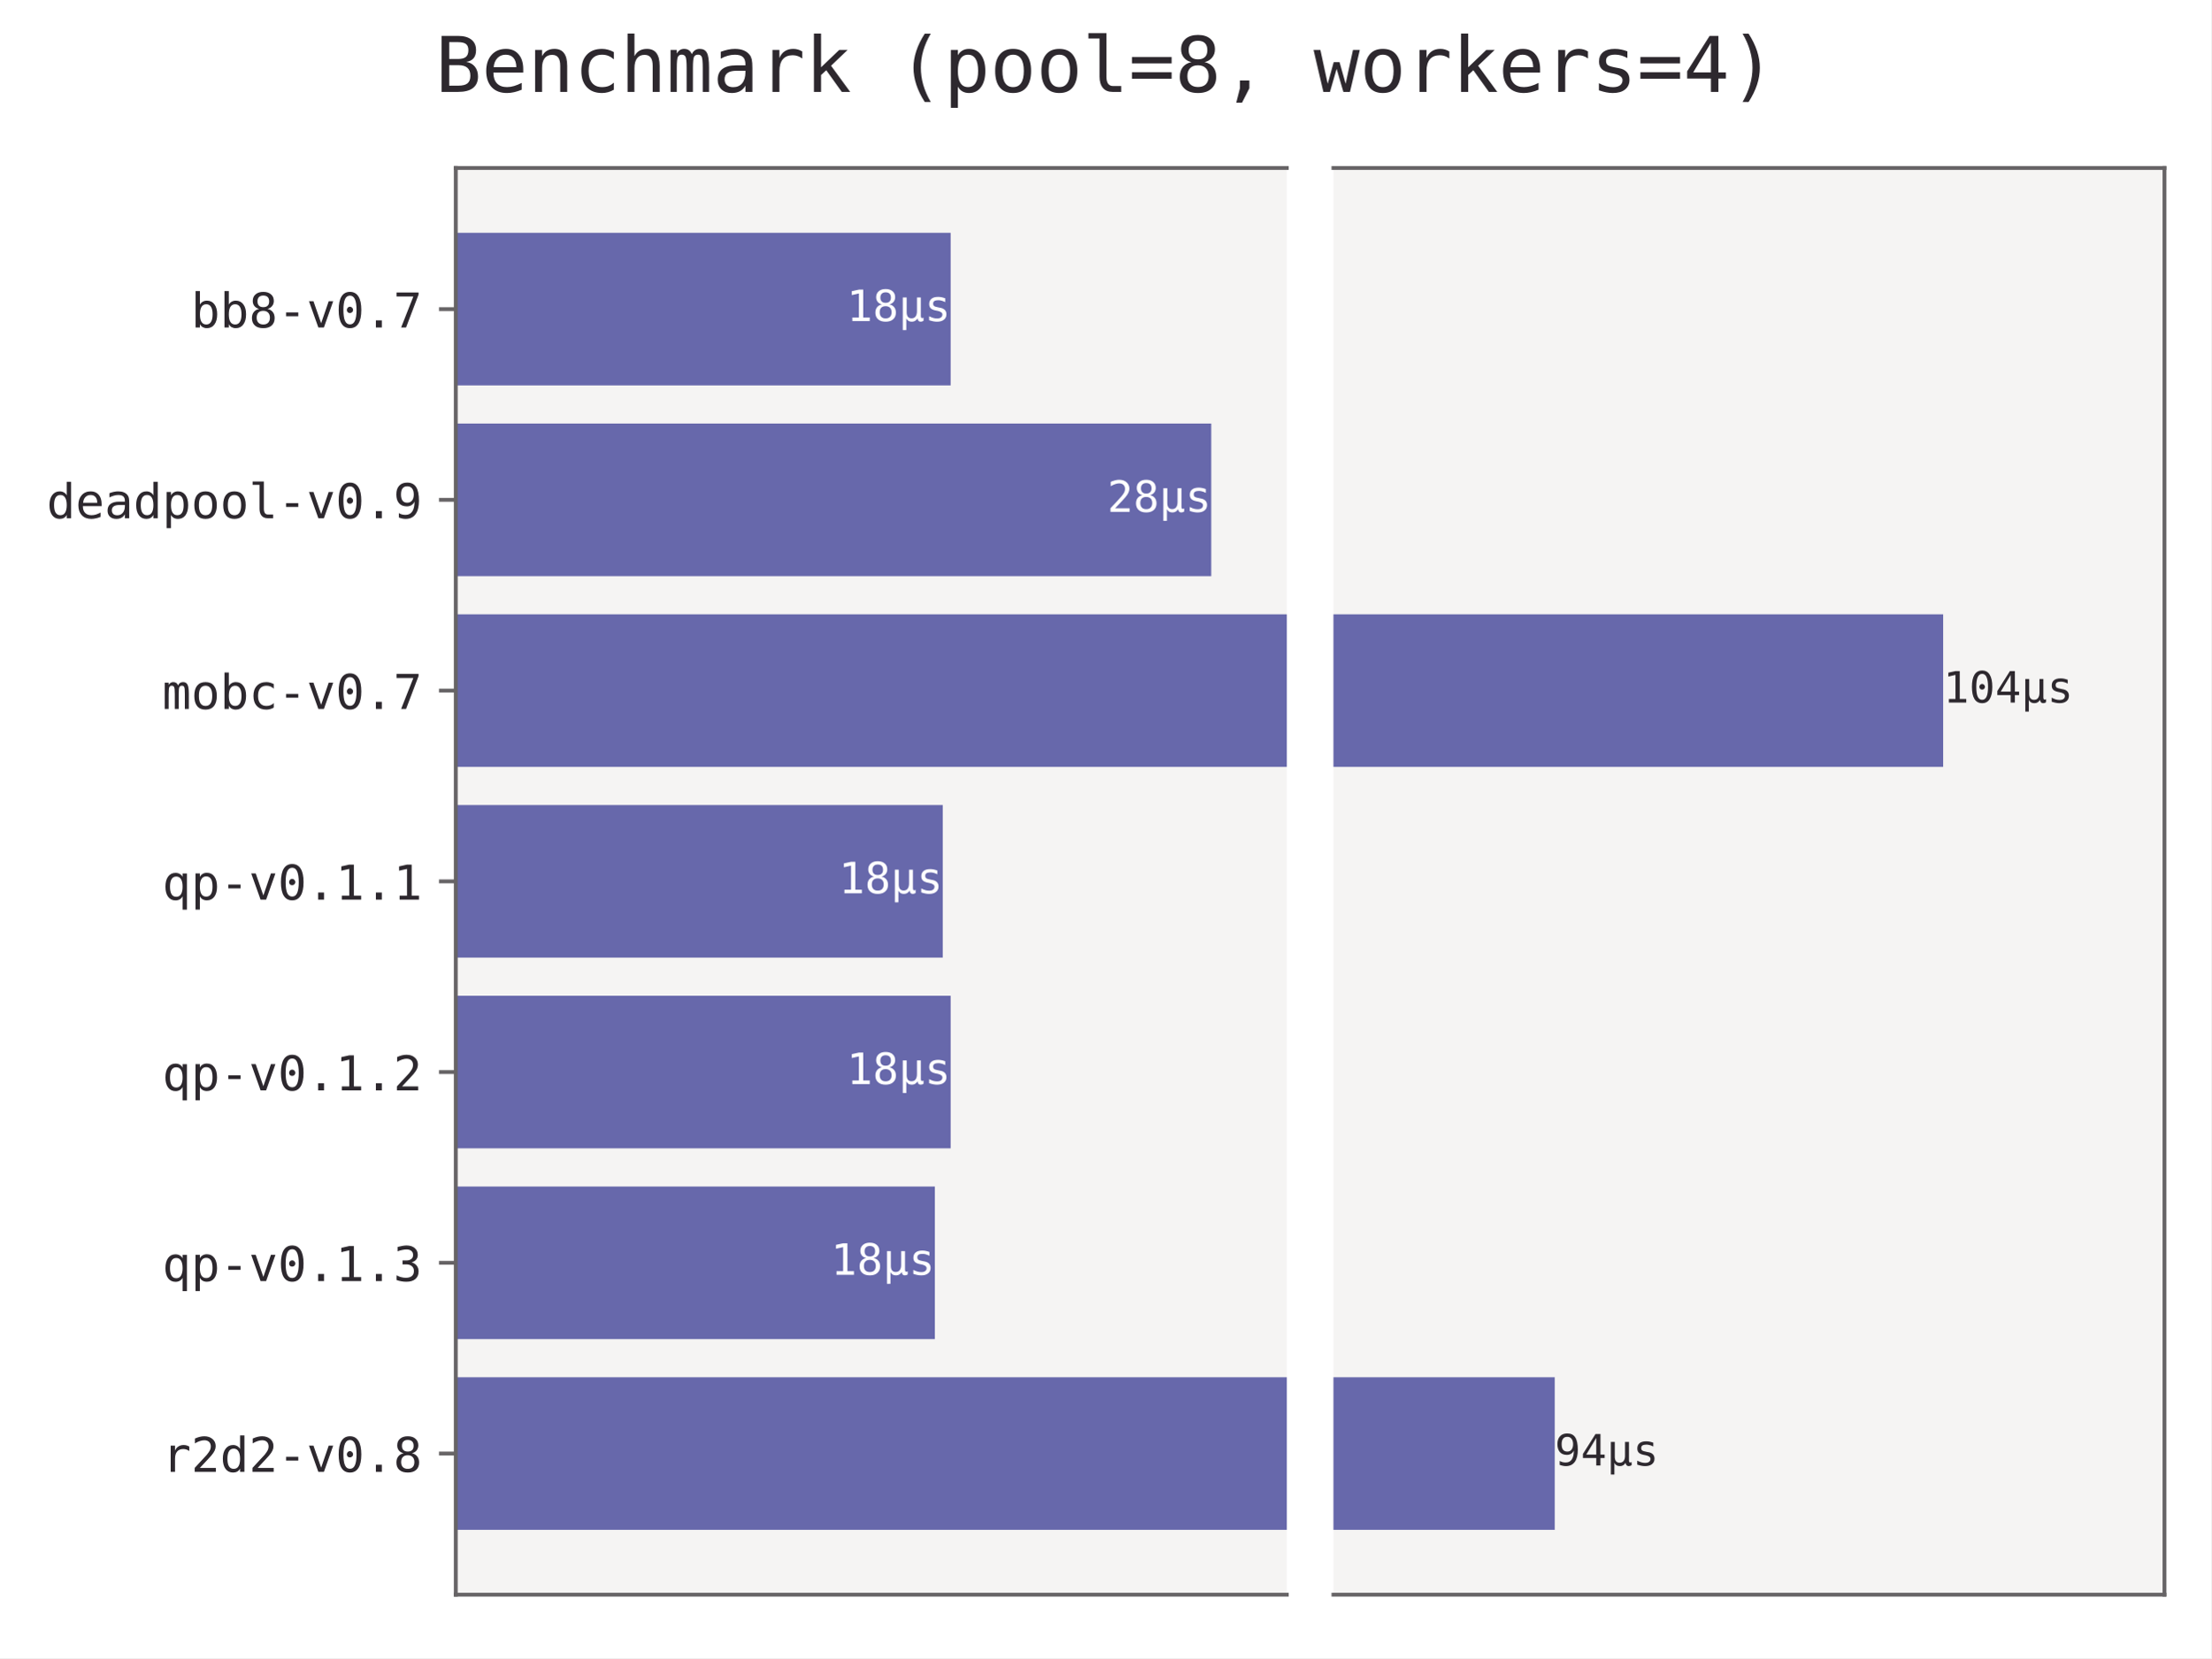
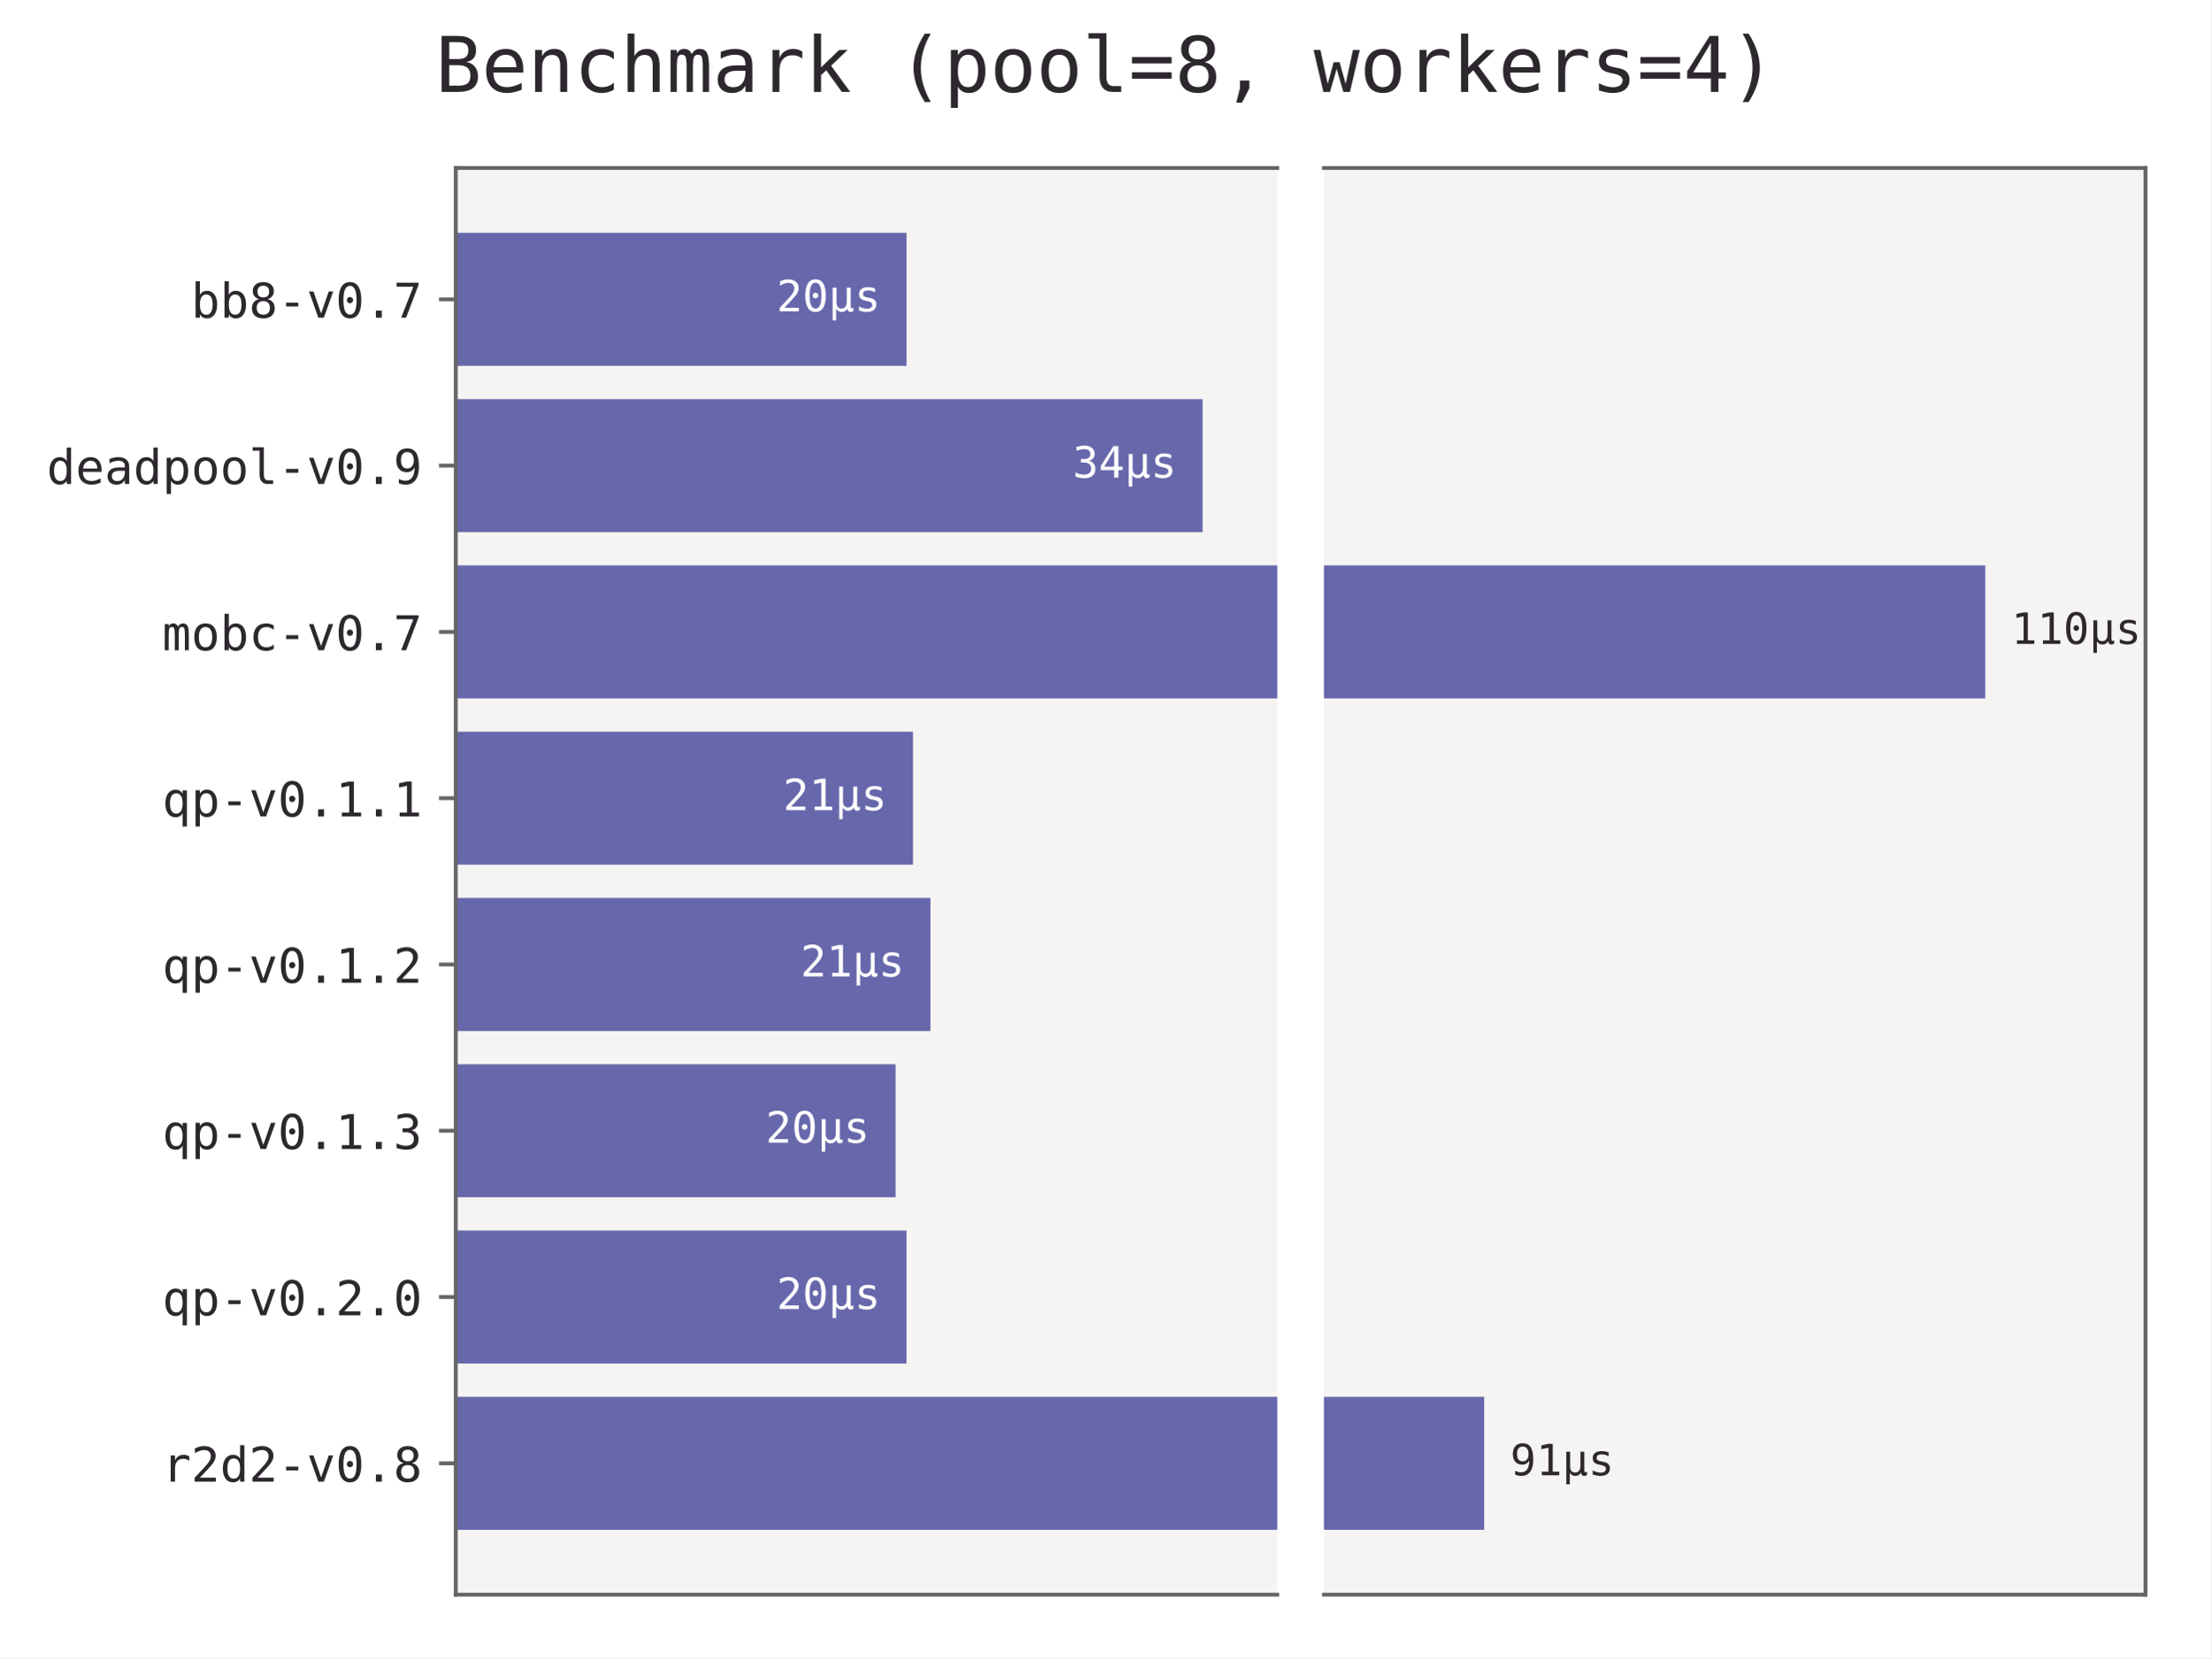
<svg xmlns="http://www.w3.org/2000/svg" xmlns:xlink="http://www.w3.org/1999/xlink" width="460.8pt" height="345.6pt" viewBox="0 0 460.8 345.6" version="1.1">
  <defs>
    <style type="text/css">*{stroke-linejoin: round; stroke-linecap: butt}</style>
  </defs>
  <g id="figure_1">
    <g id="patch_1">
      <path d="M 0 345.6  L 460.8 345.6  L 460.8 0  L 0 0  z " style="fill: #ffffff" />
    </g>
    <g id="axes_1">
      <g id="patch_2">
-         <path d="M 94.984 332.38  L 268.172 332.38  L 268.172 35.01  L 94.984 35.01  z " style="fill: #f5f4f3" />
+         <path d="M 94.984 332.38  L 266.195 332.38  L 266.195 35.01  L 94.984 35.01  z " style="fill: #f5f4f3" />
      </g>
      <g id="patch_3">
-         <path d="M 94.984 318.863  L 612.853 318.863  L 612.853 287.059  L 94.984 287.059  z " clip-path="url(#p63405d8c69)" style="fill: #6768ab" />
+         <path d="M 94.984 318.863  L 509.277 318.863  L 509.277 291.136  L 94.984 291.136  z " clip-path="url(#p64f370f31c)" style="fill: #6768ab" />
      </g>
      <g id="patch_4">
-         <path d="M 94.984 279.108  L 194.826 279.108  L 194.826 247.304  L 94.984 247.304  z " clip-path="url(#p63405d8c69)" style="fill: #6768ab" />
+         <path d="M 94.984 284.205  L 188.914 284.205  L 188.914 256.478  L 94.984 256.478  z " clip-path="url(#p64f370f31c)" style="fill: #6768ab" />
      </g>
      <g id="patch_5">
-         <path d="M 94.984 239.352  L 198.118 239.352  L 198.118 207.548  L 94.984 207.548  z " clip-path="url(#p63405d8c69)" style="fill: #6768ab" />
+         <path d="M 94.984 249.546  L 186.645 249.546  L 186.645 221.819  L 94.984 221.819  z " clip-path="url(#p64f370f31c)" style="fill: #6768ab" />
      </g>
      <g id="patch_6">
-         <path d="M 94.984 199.597  L 196.472 199.597  L 196.472 167.793  L 94.984 167.793  z " clip-path="url(#p63405d8c69)" style="fill: #6768ab" />
+         <path d="M 94.984 214.888  L 193.91 214.888  L 193.91 187.161  L 94.984 187.161  z " clip-path="url(#p64f370f31c)" style="fill: #6768ab" />
      </g>
      <g id="patch_7">
-         <path d="M 94.984 159.842  L 668.808 159.842  L 668.808 128.038  L 94.984 128.038  z " clip-path="url(#p63405d8c69)" style="fill: #6768ab" />
+         <path d="M 94.984 180.229  L 190.275 180.229  L 190.275 152.502  L 94.984 152.502  z " clip-path="url(#p64f370f31c)" style="fill: #6768ab" />
      </g>
      <g id="patch_8">
-         <path d="M 94.984 120.086  L 252.428 120.086  L 252.428 88.282  L 94.984 88.282  z " clip-path="url(#p63405d8c69)" style="fill: #6768ab" />
+         <path d="M 94.984 145.571  L 596.4 145.571  L 596.4 117.844  L 94.984 117.844  z " clip-path="url(#p64f370f31c)" style="fill: #6768ab" />
      </g>
      <g id="patch_9">
-         <path d="M 94.984 80.331  L 198.118 80.331  L 198.118 48.527  L 94.984 48.527  z " clip-path="url(#p63405d8c69)" style="fill: #6768ab" />
+         <path d="M 94.984 110.912  L 250.63 110.912  L 250.63 83.185  L 94.984 83.185  z " clip-path="url(#p64f370f31c)" style="fill: #6768ab" />
+       </g>
+       <g id="patch_10">
+         <path d="M 94.984 76.254  L 188.918 76.254  L 188.918 48.527  L 94.984 48.527  z " clip-path="url(#p64f370f31c)" style="fill: #6768ab" />
      </g>
      <g id="matplotlib.axis_1">
        <g id="ytick_1">
          <g id="line2d_1">
            <defs>
-               <path id="m3762260487" d="M 0 0  L -3.5 0  " style="stroke: #676466; stroke-width: 0.8" />
+               <path id="m35b304aee6" d="M 0 0  L -3.5 0  " style="stroke: #676466; stroke-width: 0.8" />
            </defs>
            <g>
-               <use xlink:href="#m3762260487" x="94.984" y="302.961" style="fill: #676466; stroke: #676466; stroke-width: 0.8" />
+               <use xlink:href="#m35b304aee6" x="94.984" y="305" style="fill: #676466; stroke: #676466; stroke-width: 0.8" />
            </g>
          </g>
          <g id="text_1">
-             <text style="fill: #2d282e; font: 10px 'monospace'; text-anchor: end" x="87.984" y="306.787" transform="rotate(-0, 87.98406, 306.7868)">r2d2-v0.8</text>
+             <g style="fill: #2d282e" transform="translate(33.80125 308.8256)scale(0.1 -0.1)">
+               <defs>
+                 <path id="DejaVuSansMono-72" d="M 3609 2778  Q 3425 2922 3234 2987  Q 3044 3053 2816 3053  Q 2278 3053 1993 2715  Q 1709 2378 1709 1741  L 1709 0  L 1131 0  L 1131 3500  L 1709 3500  L 1709 2816  Q 1853 3188 2151 3386  Q 2450 3584 2859 3584  Q 3072 3584 3256 3531  Q 3441 3478 3609 3366  L 3609 2778  z " transform="scale(0.015625)" />
+                 <path id="DejaVuSansMono-32" d="M 1166 531  L 3309 531  L 3309 0  L 475 0  L 475 531  Q 1059 1147 1496 1619  Q 1934 2091 2100 2284  Q 2413 2666 2522 2902  Q 2631 3138 2631 3384  Q 2631 3775 2401 3997  Q 2172 4219 1772 4219  Q 1488 4219 1175 4116  Q 863 4013 513 3803  L 513 4441  Q 834 4594 1145 4672  Q 1456 4750 1759 4750  Q 2444 4750 2861 4386  Q 3278 4022 3278 3431  Q 3278 3131 3139 2831  Q 3000 2531 2688 2169  Q 2513 1966 2180 1606  Q 1847 1247 1166 531  z " transform="scale(0.015625)" />
+                 <path id="DejaVuSansMono-64" d="M 2681 3053  L 2681 4863  L 3256 4863  L 3256 0  L 2681 0  L 2681 441  Q 2538 181 2298 45  Q 2059 -91 1747 -91  Q 1113 -91 748 401  Q 384 894 384 1759  Q 384 2613 750 3098  Q 1116 3584 1747 3584  Q 2063 3584 2303 3448  Q 2544 3313 2681 3053  z M 991 1747  Q 991 1078 1203 737  Q 1416 397 1831 397  Q 2247 397 2464 740  Q 2681 1084 2681 1747  Q 2681 2413 2464 2755  Q 2247 3097 1831 3097  Q 1416 3097 1203 2756  Q 991 2416 991 1747  z " transform="scale(0.015625)" />
+                 <path id="DejaVuSansMono-2d" d="M 1113 2009  L 2741 2009  L 2741 1497  L 1113 1497  L 1113 2009  z " transform="scale(0.015625)" />
+                 <path id="DejaVuSansMono-76" d="M 313 3500  L 909 3500  L 1925 563  L 2944 3500  L 3541 3500  L 2297 0  L 1556 0  L 313 3500  z " transform="scale(0.015625)" />
+                 <path id="DejaVuSansMono-30" d="M 1509 2344  Q 1509 2516 1629 2641  Q 1750 2766 1919 2766  Q 2094 2766 2219 2641  Q 2344 2516 2344 2344  Q 2344 2169 2220 2047  Q 2097 1925 1919 1925  Q 1744 1925 1626 2044  Q 1509 2163 1509 2344  z M 1925 4250  Q 1484 4250 1267 3775  Q 1050 3300 1050 2328  Q 1050 1359 1267 884  Q 1484 409 1925 409  Q 2369 409 2586 884  Q 2803 1359 2803 2328  Q 2803 3300 2586 3775  Q 2369 4250 1925 4250  z M 1925 4750  Q 2672 4750 3055 4137  Q 3438 3525 3438 2328  Q 3438 1134 3055 521  Q 2672 -91 1925 -91  Q 1178 -91 797 521  Q 416 1134 416 2328  Q 416 3525 797 4137  Q 1178 4750 1925 4750  z " transform="scale(0.015625)" />
+                 <path id="DejaVuSansMono-2e" d="M 1528 953  L 2316 953  L 2316 0  L 1528 0  L 1528 953  z " transform="scale(0.015625)" />
+                 <path id="DejaVuSansMono-38" d="M 1925 2216  Q 1503 2216 1273 1980  Q 1044 1744 1044 1313  Q 1044 881 1276 642  Q 1509 403 1925 403  Q 2350 403 2579 639  Q 2809 875 2809 1313  Q 2809 1741 2576 1978  Q 2344 2216 1925 2216  z M 1375 2478  Q 972 2581 745 2862  Q 519 3144 519 3541  Q 519 4097 897 4423  Q 1275 4750 1925 4750  Q 2578 4750 2956 4423  Q 3334 4097 3334 3541  Q 3334 3144 3107 2862  Q 2881 2581 2478 2478  Q 2947 2375 3195 2062  Q 3444 1750 3444 1253  Q 3444 622 3041 265  Q 2638 -91 1925 -91  Q 1213 -91 811 264  Q 409 619 409 1247  Q 409 1747 657 2061  Q 906 2375 1375 2478  z M 1147 3481  Q 1147 3106 1347 2909  Q 1547 2713 1925 2713  Q 2306 2713 2506 2909  Q 2706 3106 2706 3481  Q 2706 3863 2507 4063  Q 2309 4263 1925 4263  Q 1547 4263 1347 4061  Q 1147 3859 1147 3481  z " transform="scale(0.015625)" />
+               </defs>
+               <use xlink:href="#DejaVuSansMono-72" />
+               <use xlink:href="#DejaVuSansMono-32" x="60.205" />
+               <use xlink:href="#DejaVuSansMono-64" x="120.41" />
+               <use xlink:href="#DejaVuSansMono-32" x="180.615" />
+               <use xlink:href="#DejaVuSansMono-2d" x="240.82" />
+               <use xlink:href="#DejaVuSansMono-76" x="301.025" />
+               <use xlink:href="#DejaVuSansMono-30" x="361.23" />
+               <use xlink:href="#DejaVuSansMono-2e" x="421.436" />
+               <use xlink:href="#DejaVuSansMono-38" x="481.641" />
+             </g>
          </g>
        </g>
        <g id="ytick_2">
          <g id="line2d_2">
            <g>
-               <use xlink:href="#m3762260487" x="94.984" y="263.206" style="fill: #676466; stroke: #676466; stroke-width: 0.8" />
+               <use xlink:href="#m35b304aee6" x="94.984" y="270.341" style="fill: #676466; stroke: #676466; stroke-width: 0.8" />
            </g>
          </g>
          <g id="text_2">
-             <text style="fill: #2d282e; font: 10px 'monospace'; text-anchor: end" x="87.984" y="267.021" transform="rotate(-0, 87.98406, 267.0213)">qp-v0.1.3</text>
+             <g style="fill: #2d282e" transform="translate(33.80125 274.1569)scale(0.1 -0.1)">
+               <defs>
+                 <path id="DejaVuSansMono-71" d="M 1038 1734  Q 1038 1066 1248 725  Q 1459 384 1875 384  Q 2291 384 2505 726  Q 2719 1069 2719 1734  Q 2719 2400 2505 2742  Q 2291 3084 1875 3084  Q 1459 3084 1248 2743  Q 1038 2403 1038 1734  z M 2719 434  Q 2578 175 2339 36  Q 2100 -103 1784 -103  Q 1156 -103 792 383  Q 428 869 428 1722  Q 428 2591 790 3081  Q 1153 3572 1784 3572  Q 2097 3572 2336 3436  Q 2575 3300 2719 3041  L 2719 3488  L 3297 3488  L 3297 -1344  L 2719 -1344  L 2719 434  z " transform="scale(0.015625)" />
+                 <path id="DejaVuSansMono-70" d="M 1172 441  L 1172 -1331  L 594 -1331  L 594 3500  L 1172 3500  L 1172 3053  Q 1316 3313 1555 3448  Q 1794 3584 2106 3584  Q 2741 3584 3102 3093  Q 3463 2603 3463 1734  Q 3463 881 3100 395  Q 2738 -91 2106 -91  Q 1788 -91 1548 45  Q 1309 181 1172 441  z M 2859 1747  Q 2859 2416 2648 2756  Q 2438 3097 2022 3097  Q 1603 3097 1387 2755  Q 1172 2413 1172 1747  Q 1172 1084 1387 740  Q 1603 397 2022 397  Q 2438 397 2648 737  Q 2859 1078 2859 1747  z " transform="scale(0.015625)" />
+               </defs>
+               <use xlink:href="#DejaVuSansMono-71" />
+               <use xlink:href="#DejaVuSansMono-70" x="60.205" />
+               <use xlink:href="#DejaVuSansMono-2d" x="120.41" />
+               <use xlink:href="#DejaVuSansMono-76" x="180.615" />
+               <use xlink:href="#DejaVuSansMono-30" x="240.82" />
+               <use xlink:href="#DejaVuSansMono-2e" x="301.025" />
+               <use xlink:href="#DejaVuSansMono-32" x="361.23" />
+               <use xlink:href="#DejaVuSansMono-2e" x="421.436" />
+               <use xlink:href="#DejaVuSansMono-30" x="481.641" />
+             </g>
          </g>
        </g>
        <g id="ytick_3">
          <g id="line2d_3">
            <g>
-               <use xlink:href="#m3762260487" x="94.984" y="223.45" style="fill: #676466; stroke: #676466; stroke-width: 0.8" />
+               <use xlink:href="#m35b304aee6" x="94.984" y="235.683" style="fill: #676466; stroke: #676466; stroke-width: 0.8" />
            </g>
          </g>
          <g id="text_3">
-             <text style="fill: #2d282e; font: 10px 'monospace'; text-anchor: end" x="87.984" y="227.266" transform="rotate(-0, 87.98406, 227.266)">qp-v0.1.2</text>
+             <g style="fill: #2d282e" transform="translate(33.80125 239.4984)scale(0.1 -0.1)">
+               <defs>
+                 <path id="DejaVuSansMono-31" d="M 844 531  L 1825 531  L 1825 4097  L 769 3859  L 769 4434  L 1819 4666  L 2450 4666  L 2450 531  L 3419 531  L 3419 0  L 844 0  L 844 531  z " transform="scale(0.015625)" />
+                 <path id="DejaVuSansMono-33" d="M 2425 2497  Q 2884 2375 3128 2064  Q 3372 1753 3372 1288  Q 3372 644 2939 276  Q 2506 -91 1741 -91  Q 1419 -91 1084 -31  Q 750 28 428 141  L 428 769  Q 747 603 1056 522  Q 1366 441 1672 441  Q 2191 441 2469 675  Q 2747 909 2747 1350  Q 2747 1756 2469 1995  Q 2191 2234 1716 2234  L 1234 2234  L 1234 2753  L 1716 2753  Q 2150 2753 2394 2943  Q 2638 3134 2638 3475  Q 2638 3834 2411 4026  Q 2184 4219 1766 4219  Q 1488 4219 1191 4156  Q 894 4094 569 3969  L 569 4550  Q 947 4650 1242 4700  Q 1538 4750 1766 4750  Q 2447 4750 2855 4408  Q 3263 4066 3263 3500  Q 3263 3116 3048 2859  Q 2834 2603 2425 2497  z " transform="scale(0.015625)" />
+               </defs>
+               <use xlink:href="#DejaVuSansMono-71" />
+               <use xlink:href="#DejaVuSansMono-70" x="60.205" />
+               <use xlink:href="#DejaVuSansMono-2d" x="120.41" />
+               <use xlink:href="#DejaVuSansMono-76" x="180.615" />
+               <use xlink:href="#DejaVuSansMono-30" x="240.82" />
+               <use xlink:href="#DejaVuSansMono-2e" x="301.025" />
+               <use xlink:href="#DejaVuSansMono-31" x="361.23" />
+               <use xlink:href="#DejaVuSansMono-2e" x="421.436" />
+               <use xlink:href="#DejaVuSansMono-33" x="481.641" />
+             </g>
          </g>
        </g>
        <g id="ytick_4">
          <g id="line2d_4">
            <g>
-               <use xlink:href="#m3762260487" x="94.984" y="183.695" style="fill: #676466; stroke: #676466; stroke-width: 0.8" />
+               <use xlink:href="#m35b304aee6" x="94.984" y="201.024" style="fill: #676466; stroke: #676466; stroke-width: 0.8" />
            </g>
          </g>
          <g id="text_4">
-             <text style="fill: #2d282e; font: 10px 'monospace'; text-anchor: end" x="87.984" y="187.511" transform="rotate(-0, 87.98406, 187.5106)">qp-v0.1.1</text>
+             <g style="fill: #2d282e" transform="translate(33.80125 204.8399)scale(0.1 -0.1)">
+               <use xlink:href="#DejaVuSansMono-71" />
+               <use xlink:href="#DejaVuSansMono-70" x="60.205" />
+               <use xlink:href="#DejaVuSansMono-2d" x="120.41" />
+               <use xlink:href="#DejaVuSansMono-76" x="180.615" />
+               <use xlink:href="#DejaVuSansMono-30" x="240.82" />
+               <use xlink:href="#DejaVuSansMono-2e" x="301.025" />
+               <use xlink:href="#DejaVuSansMono-31" x="361.23" />
+               <use xlink:href="#DejaVuSansMono-2e" x="421.436" />
+               <use xlink:href="#DejaVuSansMono-32" x="481.641" />
+             </g>
          </g>
        </g>
        <g id="ytick_5">
          <g id="line2d_5">
            <g>
-               <use xlink:href="#m3762260487" x="94.984" y="143.94" style="fill: #676466; stroke: #676466; stroke-width: 0.8" />
+               <use xlink:href="#m35b304aee6" x="94.984" y="166.366" style="fill: #676466; stroke: #676466; stroke-width: 0.8" />
            </g>
          </g>
          <g id="text_5">
-             <text style="fill: #2d282e; font: 10px 'monospace'; text-anchor: end" x="87.984" y="147.765" transform="rotate(-0, 87.98406, 147.7654)">mobc-v0.7</text>
+             <g style="fill: #2d282e" transform="translate(33.80125 170.1814)scale(0.1 -0.1)">
+               <use xlink:href="#DejaVuSansMono-71" />
+               <use xlink:href="#DejaVuSansMono-70" x="60.205" />
+               <use xlink:href="#DejaVuSansMono-2d" x="120.41" />
+               <use xlink:href="#DejaVuSansMono-76" x="180.615" />
+               <use xlink:href="#DejaVuSansMono-30" x="240.82" />
+               <use xlink:href="#DejaVuSansMono-2e" x="301.025" />
+               <use xlink:href="#DejaVuSansMono-31" x="361.23" />
+               <use xlink:href="#DejaVuSansMono-2e" x="421.436" />
+               <use xlink:href="#DejaVuSansMono-31" x="481.641" />
+             </g>
          </g>
        </g>
        <g id="ytick_6">
          <g id="line2d_6">
            <g>
-               <use xlink:href="#m3762260487" x="94.984" y="104.184" style="fill: #676466; stroke: #676466; stroke-width: 0.8" />
+               <use xlink:href="#m35b304aee6" x="94.984" y="131.707" style="fill: #676466; stroke: #676466; stroke-width: 0.8" />
            </g>
          </g>
          <g id="text_6">
-             <text style="fill: #2d282e; font: 10px 'monospace'; text-anchor: end" x="87.984" y="108.01" transform="rotate(-0, 87.98406, 108.0101)">deadpool-v0.9</text>
+             <g style="fill: #2d282e" transform="translate(33.80125 135.533)scale(0.1 -0.1)">
+               <defs>
+                 <path id="DejaVuSansMono-6d" d="M 2113 3144  Q 2219 3369 2383 3476  Q 2547 3584 2778 3584  Q 3200 3584 3373 3257  Q 3547 2931 3547 2028  L 3547 0  L 3022 0  L 3022 2003  Q 3022 2744 2939 2923  Q 2856 3103 2638 3103  Q 2388 3103 2295 2911  Q 2203 2719 2203 2003  L 2203 0  L 1678 0  L 1678 2003  Q 1678 2753 1589 2928  Q 1500 3103 1269 3103  Q 1041 3103 952 2911  Q 863 2719 863 2003  L 863 0  L 341 0  L 341 3500  L 863 3500  L 863 3200  Q 966 3388 1120 3486  Q 1275 3584 1472 3584  Q 1709 3584 1867 3475  Q 2025 3366 2113 3144  z " transform="scale(0.015625)" />
+                 <path id="DejaVuSansMono-6f" d="M 1925 3097  Q 1488 3097 1263 2756  Q 1038 2416 1038 1747  Q 1038 1081 1263 739  Q 1488 397 1925 397  Q 2366 397 2591 739  Q 2816 1081 2816 1747  Q 2816 2416 2591 2756  Q 2366 3097 1925 3097  z M 1925 3584  Q 2653 3584 3039 3112  Q 3425 2641 3425 1747  Q 3425 850 3040 379  Q 2656 -91 1925 -91  Q 1197 -91 812 379  Q 428 850 428 1747  Q 428 2641 812 3112  Q 1197 3584 1925 3584  z " transform="scale(0.015625)" />
+                 <path id="DejaVuSansMono-62" d="M 2869 1747  Q 2869 2416 2656 2756  Q 2444 3097 2028 3097  Q 1609 3097 1393 2755  Q 1178 2413 1178 1747  Q 1178 1084 1393 740  Q 1609 397 2028 397  Q 2444 397 2656 737  Q 2869 1078 2869 1747  z M 1178 3053  Q 1316 3309 1558 3446  Q 1800 3584 2119 3584  Q 2750 3584 3112 3098  Q 3475 2613 3475 1759  Q 3475 894 3111 401  Q 2747 -91 2113 -91  Q 1800 -91 1561 45  Q 1322 181 1178 441  L 1178 0  L 603 0  L 603 4863  L 1178 4863  L 1178 3053  z " transform="scale(0.015625)" />
+                 <path id="DejaVuSansMono-63" d="M 3316 178  Q 3084 44 2839 -23  Q 2594 -91 2338 -91  Q 1525 -91 1067 396  Q 609 884 609 1747  Q 609 2609 1067 3096  Q 1525 3584 2338 3584  Q 2591 3584 2831 3518  Q 3072 3453 3316 3316  L 3316 2713  Q 3088 2916 2858 3006  Q 2628 3097 2338 3097  Q 1797 3097 1506 2747  Q 1216 2397 1216 1747  Q 1216 1100 1508 748  Q 1800 397 2338 397  Q 2638 397 2875 489  Q 3113 581 3316 775  L 3316 178  z " transform="scale(0.015625)" />
+                 <path id="DejaVuSansMono-37" d="M 434 4666  L 3372 4666  L 3372 4397  L 1703 0  L 1044 0  L 2669 4134  L 434 4134  L 434 4666  z " transform="scale(0.015625)" />
+               </defs>
+               <use xlink:href="#DejaVuSansMono-6d" />
+               <use xlink:href="#DejaVuSansMono-6f" x="60.205" />
+               <use xlink:href="#DejaVuSansMono-62" x="120.41" />
+               <use xlink:href="#DejaVuSansMono-63" x="180.615" />
+               <use xlink:href="#DejaVuSansMono-2d" x="240.82" />
+               <use xlink:href="#DejaVuSansMono-76" x="301.025" />
+               <use xlink:href="#DejaVuSansMono-30" x="361.23" />
+               <use xlink:href="#DejaVuSansMono-2e" x="421.436" />
+               <use xlink:href="#DejaVuSansMono-37" x="481.641" />
+             </g>
          </g>
        </g>
        <g id="ytick_7">
          <g id="line2d_7">
            <g>
-               <use xlink:href="#m3762260487" x="94.984" y="64.429" style="fill: #676466; stroke: #676466; stroke-width: 0.8" />
+               <use xlink:href="#m35b304aee6" x="94.984" y="97.049" style="fill: #676466; stroke: #676466; stroke-width: 0.8" />
            </g>
          </g>
          <g id="text_7">
-             <text style="fill: #2d282e; font: 10px 'monospace'; text-anchor: end" x="87.984" y="68.255" transform="rotate(-0, 87.98406, 68.25474)">bb8-v0.7</text>
-           </g>
-         </g>
-       </g>
-       <g id="patch_10">
+             <g style="fill: #2d282e" transform="translate(9.72 100.8745)scale(0.1 -0.1)">
+               <defs>
+                 <path id="DejaVuSansMono-65" d="M 3475 1894  L 3475 1613  L 984 1613  L 984 1594  Q 984 1022 1282 709  Q 1581 397 2125 397  Q 2400 397 2700 484  Q 3000 572 3341 750  L 3341 178  Q 3013 44 2708 -23  Q 2403 -91 2119 -91  Q 1303 -91 843 398  Q 384 888 384 1747  Q 384 2584 834 3084  Q 1284 3584 2034 3584  Q 2703 3584 3089 3131  Q 3475 2678 3475 1894  z M 2900 2063  Q 2888 2569 2661 2833  Q 2434 3097 2009 3097  Q 1594 3097 1325 2822  Q 1056 2547 1006 2059  L 2900 2063  z " transform="scale(0.015625)" />
+                 <path id="DejaVuSansMono-61" d="M 2194 1759  L 2003 1759  Q 1500 1759 1245 1582  Q 991 1406 991 1056  Q 991 741 1181 566  Q 1372 391 1709 391  Q 2184 391 2456 720  Q 2728 1050 2731 1631  L 2731 1759  L 2194 1759  z M 3309 1997  L 3309 0  L 2731 0  L 2731 519  Q 2547 206 2267 57  Q 1988 -91 1588 -91  Q 1053 -91 734 211  Q 416 513 416 1019  Q 416 1603 808 1906  Q 1200 2209 1959 2209  L 2731 2209  L 2731 2300  Q 2728 2719 2518 2908  Q 2309 3097 1850 3097  Q 1556 3097 1256 3012  Q 956 2928 672 2766  L 672 3341  Q 991 3463 1283 3523  Q 1575 3584 1850 3584  Q 2284 3584 2592 3456  Q 2900 3328 3091 3072  Q 3209 2916 3259 2686  Q 3309 2456 3309 1997  z " transform="scale(0.015625)" />
+                 <path id="DejaVuSansMono-6c" d="M 1997 1269  Q 1997 881 2139 684  Q 2281 488 2559 488  L 3231 488  L 3231 0  L 2503 0  Q 1988 0 1705 331  Q 1422 663 1422 1269  L 1422 4447  L 500 4447  L 500 4897  L 1997 4897  L 1997 1269  z " transform="scale(0.015625)" />
+                 <path id="DejaVuSansMono-39" d="M 1863 2069  Q 2266 2069 2495 2359  Q 2725 2650 2725 3163  Q 2725 3675 2495 3965  Q 2266 4256 1863 4256  Q 1444 4256 1231 3979  Q 1019 3703 1019 3163  Q 1019 2619 1230 2344  Q 1441 2069 1863 2069  z M 738 97  L 738 678  Q 934 563 1156 502  Q 1378 441 1619 441  Q 2219 441 2526 892  Q 2834 1344 2834 2222  Q 2688 1909 2422 1742  Q 2156 1575 1813 1575  Q 1138 1575 767 1990  Q 397 2406 397 3169  Q 397 3922 776 4336  Q 1156 4750 1850 4750  Q 2663 4750 3041 4165  Q 3419 3581 3419 2328  Q 3419 1150 2964 529  Q 2509 -91 1644 -91  Q 1416 -91 1184 -42  Q 953 6 738 97  z " transform="scale(0.015625)" />
+               </defs>
+               <use xlink:href="#DejaVuSansMono-64" />
+               <use xlink:href="#DejaVuSansMono-65" x="60.205" />
+               <use xlink:href="#DejaVuSansMono-61" x="120.41" />
+               <use xlink:href="#DejaVuSansMono-64" x="180.615" />
+               <use xlink:href="#DejaVuSansMono-70" x="240.82" />
+               <use xlink:href="#DejaVuSansMono-6f" x="301.025" />
+               <use xlink:href="#DejaVuSansMono-6f" x="361.23" />
+               <use xlink:href="#DejaVuSansMono-6c" x="421.436" />
+               <use xlink:href="#DejaVuSansMono-2d" x="481.641" />
+               <use xlink:href="#DejaVuSansMono-76" x="541.846" />
+               <use xlink:href="#DejaVuSansMono-30" x="602.051" />
+               <use xlink:href="#DejaVuSansMono-2e" x="662.256" />
+               <use xlink:href="#DejaVuSansMono-39" x="722.461" />
+             </g>
+           </g>
+         </g>
+         <g id="ytick_8">
+           <g id="line2d_8">
+             <g>
+               <use xlink:href="#m35b304aee6" x="94.984" y="62.39" style="fill: #676466; stroke: #676466; stroke-width: 0.8" />
+             </g>
+           </g>
+           <g id="text_8">
+             <g style="fill: #2d282e" transform="translate(39.82156 66.216)scale(0.1 -0.1)">
+               <use xlink:href="#DejaVuSansMono-62" />
+               <use xlink:href="#DejaVuSansMono-62" x="60.205" />
+               <use xlink:href="#DejaVuSansMono-38" x="120.41" />
+               <use xlink:href="#DejaVuSansMono-2d" x="180.615" />
+               <use xlink:href="#DejaVuSansMono-76" x="240.82" />
+               <use xlink:href="#DejaVuSansMono-30" x="301.025" />
+               <use xlink:href="#DejaVuSansMono-2e" x="361.23" />
+               <use xlink:href="#DejaVuSansMono-37" x="421.436" />
+             </g>
+           </g>
+         </g>
+       </g>
+       <g id="patch_11">
        <path d="M 94.984 332.38  L 94.984 35.01  " style="fill: none; stroke: #676466; stroke-width: 0.8; stroke-linejoin: miter; stroke-linecap: square" />
      </g>
-       <g id="patch_11">
-         <path d="M 94.984 332.38  L 268.172 332.38  " style="fill: none; stroke: #676466; stroke-width: 0.8; stroke-linejoin: miter; stroke-linecap: square" />
-       </g>
      <g id="patch_12">
-         <path d="M 94.984 35.01  L 268.172 35.01  " style="fill: none; stroke: #676466; stroke-width: 0.8; stroke-linejoin: miter; stroke-linecap: square" />
-       </g>
-       <g id="text_8">
-         <text style="fill: #ffffff; font: 9px 'monospace'; text-anchor: end" x="194.826" y="265.703" transform="rotate(-0, 194.8263, 265.7032)"> 18µs </text>
+         <path d="M 94.984 332.38  L 266.195 332.38  " style="fill: none; stroke: #676466; stroke-width: 0.8; stroke-linejoin: miter; stroke-linecap: square" />
+       </g>
+       <g id="patch_13">
+         <path d="M 94.984 35.01  L 266.195 35.01  " style="fill: none; stroke: #676466; stroke-width: 0.8; stroke-linejoin: miter; stroke-linecap: square" />
      </g>
      <g id="text_9">
-         <text style="fill: #ffffff; font: 9px 'monospace'; text-anchor: end" x="198.118" y="225.948" transform="rotate(-0, 198.1179, 225.9478)"> 18µs </text>
+         <g style="fill: #ffffff" transform="translate(156.404 272.8388)scale(0.09 -0.09)">
+           <defs>
+             <path id="DejaVuSansMono-20" transform="scale(0.015625)" />
+             <path id="DejaVuSansMono-b5" d="M 609 -1338  L 609 3500  L 1184 3500  L 1184 1325  Q 1184 881 1371 645  Q 1559 409 1906 409  Q 2303 409 2504 675  Q 2706 941 2706 1459  L 2706 3500  L 3284 3500  L 3284 800  Q 3284 616 3334 528  Q 3384 441 3488 441  Q 3516 441 3561 456  Q 3606 472 3694 513  L 3694 50  Q 3575 -22 3469 -56  Q 3363 -91 3256 -91  Q 3063 -91 2945 32  Q 2828 156 2791 403  Q 2647 153 2439 31  Q 2231 -91 1953 -91  Q 1666 -91 1467 28  Q 1269 147 1131 397  L 1131 -1338  L 609 -1338  z " transform="scale(0.015625)" />
+             <path id="DejaVuSansMono-73" d="M 3041 3378  L 3041 2816  Q 2794 2959 2544 3031  Q 2294 3103 2034 3103  Q 1644 3103 1451 2976  Q 1259 2850 1259 2591  Q 1259 2356 1403 2240  Q 1547 2125 2119 2016  L 2350 1972  Q 2778 1891 2998 1647  Q 3219 1403 3219 1013  Q 3219 494 2850 201  Q 2481 -91 1825 -91  Q 1566 -91 1281 -36  Q 997 19 666 128  L 666 722  Q 988 556 1281 473  Q 1575 391 1838 391  Q 2219 391 2428 545  Q 2638 700 2638 978  Q 2638 1378 1872 1531  L 1847 1538  L 1631 1581  Q 1134 1678 906 1908  Q 678 2138 678 2534  Q 678 3038 1018 3311  Q 1359 3584 1991 3584  Q 2272 3584 2531 3532  Q 2791 3481 3041 3378  z " transform="scale(0.015625)" />
+           </defs>
+           <use xlink:href="#DejaVuSansMono-20" />
+           <use xlink:href="#DejaVuSansMono-32" x="60.205" />
+           <use xlink:href="#DejaVuSansMono-30" x="120.41" />
+           <use xlink:href="#DejaVuSansMono-b5" x="180.615" />
+           <use xlink:href="#DejaVuSansMono-73" x="240.82" />
+           <use xlink:href="#DejaVuSansMono-20" x="301.025" />
+         </g>
      </g>
      <g id="text_10">
-         <text style="fill: #ffffff; font: 9px 'monospace'; text-anchor: end" x="196.472" y="186.192" transform="rotate(-0, 196.4721, 186.1925)"> 18µs </text>
+         <g style="fill: #ffffff" transform="translate(154.1352 238.1803)scale(0.09 -0.09)">
+           <use xlink:href="#DejaVuSansMono-20" />
+           <use xlink:href="#DejaVuSansMono-32" x="60.205" />
+           <use xlink:href="#DejaVuSansMono-30" x="120.41" />
+           <use xlink:href="#DejaVuSansMono-b5" x="180.615" />
+           <use xlink:href="#DejaVuSansMono-73" x="240.82" />
+           <use xlink:href="#DejaVuSansMono-20" x="301.025" />
+         </g>
      </g>
      <g id="text_11">
-         <text style="fill: #ffffff; font: 9px 'monospace'; text-anchor: end" x="252.428" y="106.682" transform="rotate(-0, 252.4277, 106.6818)"> 28µs </text>
+         <g style="fill: #ffffff" transform="translate(161.4 203.5218)scale(0.09 -0.09)">
+           <use xlink:href="#DejaVuSansMono-20" />
+           <use xlink:href="#DejaVuSansMono-32" x="60.205" />
+           <use xlink:href="#DejaVuSansMono-31" x="120.41" />
+           <use xlink:href="#DejaVuSansMono-b5" x="180.615" />
+           <use xlink:href="#DejaVuSansMono-73" x="240.82" />
+           <use xlink:href="#DejaVuSansMono-20" x="301.025" />
+         </g>
      </g>
      <g id="text_12">
-         <text style="fill: #ffffff; font: 9px 'monospace'; text-anchor: end" x="198.118" y="66.926" transform="rotate(-0, 198.1179, 66.92646)"> 18µs </text>
+         <g style="fill: #ffffff" transform="translate(157.7653 168.8632)scale(0.09 -0.09)">
+           <use xlink:href="#DejaVuSansMono-20" />
+           <use xlink:href="#DejaVuSansMono-32" x="60.205" />
+           <use xlink:href="#DejaVuSansMono-31" x="120.41" />
+           <use xlink:href="#DejaVuSansMono-b5" x="180.615" />
+           <use xlink:href="#DejaVuSansMono-73" x="240.82" />
+           <use xlink:href="#DejaVuSansMono-20" x="301.025" />
+         </g>
+       </g>
+       <g id="text_13">
+         <g style="fill: #ffffff" transform="translate(218.1208 99.54623)scale(0.09 -0.09)">
+           <defs>
+             <path id="DejaVuSansMono-34" d="M 2297 4091  L 825 1625  L 2297 1625  L 2297 4091  z M 2194 4666  L 2925 4666  L 2925 1625  L 3547 1625  L 3547 1113  L 2925 1113  L 2925 0  L 2297 0  L 2297 1113  L 319 1113  L 319 1709  L 2194 4666  z " transform="scale(0.015625)" />
+           </defs>
+           <use xlink:href="#DejaVuSansMono-20" />
+           <use xlink:href="#DejaVuSansMono-33" x="60.205" />
+           <use xlink:href="#DejaVuSansMono-34" x="120.41" />
+           <use xlink:href="#DejaVuSansMono-b5" x="180.615" />
+           <use xlink:href="#DejaVuSansMono-73" x="240.82" />
+           <use xlink:href="#DejaVuSansMono-20" x="301.025" />
+         </g>
+       </g>
+       <g id="text_14">
+         <g style="fill: #ffffff" transform="translate(156.4086 64.88772)scale(0.09 -0.09)">
+           <use xlink:href="#DejaVuSansMono-20" />
+           <use xlink:href="#DejaVuSansMono-32" x="60.205" />
+           <use xlink:href="#DejaVuSansMono-30" x="120.41" />
+           <use xlink:href="#DejaVuSansMono-b5" x="180.615" />
+           <use xlink:href="#DejaVuSansMono-73" x="240.82" />
+           <use xlink:href="#DejaVuSansMono-20" x="301.025" />
+         </g>
      </g>
    </g>
    <g id="axes_2">
-       <g id="patch_13">
-         <path d="M 277.892 332.38  L 451.08 332.38  L 451.08 35.01  L 277.892 35.01  z " style="fill: #f5f4f3" />
-       </g>
      <g id="patch_14">
-         <path d="M -425.181 318.863  L 324.011 318.863  L 324.011 287.059  L -425.181 287.059  z " clip-path="url(#p50a9947e06)" style="fill: #6768ab" />
+         <path d="M 275.915 332.38  L 447.126 332.38  L 447.126 35.01  L 275.915 35.01  z " style="fill: #f5f4f3" />
      </g>
      <g id="patch_15">
-         <path d="M -425.181 279.108  L -280.741 279.108  L -280.741 247.304  L -425.181 247.304  z " clip-path="url(#p50a9947e06)" style="fill: #6768ab" />
+         <path d="M -187.289 318.863  L 309.305 318.863  L 309.305 291.136  L -187.289 291.136  z " clip-path="url(#p2573cf9722)" style="fill: #6768ab" />
      </g>
      <g id="patch_16">
-         <path d="M -425.181 239.352  L -275.979 239.352  L -275.979 207.548  L -425.181 207.548  z " clip-path="url(#p50a9947e06)" style="fill: #6768ab" />
+         <path d="M -187.289 284.205  L -74.7 284.205  L -74.7 256.478  L -187.289 256.478  z " clip-path="url(#p2573cf9722)" style="fill: #6768ab" />
      </g>
      <g id="patch_17">
-         <path d="M -425.181 199.597  L -278.36 199.597  L -278.36 167.793  L -425.181 167.793  z " clip-path="url(#p50a9947e06)" style="fill: #6768ab" />
+         <path d="M -187.289 249.546  L -77.419 249.546  L -77.419 221.819  L -187.289 221.819  z " clip-path="url(#p2573cf9722)" style="fill: #6768ab" />
      </g>
      <g id="patch_18">
-         <path d="M -425.181 159.842  L 404.961 159.842  L 404.961 128.038  L -425.181 128.038  z " clip-path="url(#p50a9947e06)" style="fill: #6768ab" />
+         <path d="M -187.289 214.888  L -68.711 214.888  L -68.711 187.161  L -187.289 187.161  z " clip-path="url(#p2573cf9722)" style="fill: #6768ab" />
      </g>
      <g id="patch_19">
-         <path d="M -425.181 120.086  L -197.41 120.086  L -197.41 88.282  L -425.181 88.282  z " clip-path="url(#p50a9947e06)" style="fill: #6768ab" />
+         <path d="M -187.289 180.229  L -73.068 180.229  L -73.068 152.502  L -187.289 152.502  z " clip-path="url(#p2573cf9722)" style="fill: #6768ab" />
      </g>
      <g id="patch_20">
-         <path d="M -425.181 80.331  L -275.979 80.331  L -275.979 48.527  L -425.181 48.527  z " clip-path="url(#p50a9947e06)" style="fill: #6768ab" />
+         <path d="M -187.289 145.571  L 413.736 145.571  L 413.736 117.844  L -187.289 117.844  z " clip-path="url(#p2573cf9722)" style="fill: #6768ab" />
+       </g>
+       <g id="patch_21">
+         <path d="M -187.289 110.912  L -0.723 110.912  L -0.723 83.185  L -187.289 83.185  z " clip-path="url(#p2573cf9722)" style="fill: #6768ab" />
+       </g>
+       <g id="patch_22">
+         <path d="M -187.289 76.254  L -74.694 76.254  L -74.694 48.527  L -187.289 48.527  z " clip-path="url(#p2573cf9722)" style="fill: #6768ab" />
      </g>
      <g id="matplotlib.axis_2">
-         <g id="ytick_8" />
        <g id="ytick_9" />
        <g id="ytick_10" />
        <g id="ytick_11" />
        <g id="ytick_12" />
        <g id="ytick_13" />
        <g id="ytick_14" />
-       </g>
-       <g id="patch_21">
-         <path d="M 451.08 332.38  L 451.08 35.01  " style="fill: none; stroke: #676466; stroke-width: 0.8; stroke-linejoin: miter; stroke-linecap: square" />
-       </g>
-       <g id="patch_22">
-         <path d="M 277.892 332.38  L 451.08 332.38  " style="fill: none; stroke: #676466; stroke-width: 0.8; stroke-linejoin: miter; stroke-linecap: square" />
+         <g id="ytick_15" />
+         <g id="ytick_16" />
      </g>
      <g id="patch_23">
-         <path d="M 277.892 35.01  L 451.08 35.01  " style="fill: none; stroke: #676466; stroke-width: 0.8; stroke-linejoin: miter; stroke-linecap: square" />
-       </g>
-       <g id="text_13">
-         <text style="fill: #2d282e; font: 9px 'monospace'; text-anchor: start" x="324.011" y="305.459" transform="rotate(-0, 324.011, 305.4585)"> 94µs </text>
-       </g>
-       <g id="text_14">
-         <text style="fill: #2d282e; font: 9px 'monospace'; text-anchor: start" x="404.961" y="146.437" transform="rotate(-0, 404.961, 146.4372)"> 104µs </text>
+         <path d="M 447.126 332.38  L 447.126 35.01  " style="fill: none; stroke: #676466; stroke-width: 0.8; stroke-linejoin: miter; stroke-linecap: square" />
+       </g>
+       <g id="patch_24">
+         <path d="M 275.915 332.38  L 447.126 332.38  " style="fill: none; stroke: #676466; stroke-width: 0.8; stroke-linejoin: miter; stroke-linecap: square" />
+       </g>
+       <g id="patch_25">
+         <path d="M 275.915 35.01  L 447.126 35.01  " style="fill: none; stroke: #676466; stroke-width: 0.8; stroke-linejoin: miter; stroke-linecap: square" />
+       </g>
+       <g id="text_15">
+         <g style="fill: #2d282e" transform="translate(309.3054 307.4973)scale(0.09 -0.09)">
+           <use xlink:href="#DejaVuSansMono-20" />
+           <use xlink:href="#DejaVuSansMono-39" x="60.205" />
+           <use xlink:href="#DejaVuSansMono-31" x="120.41" />
+           <use xlink:href="#DejaVuSansMono-b5" x="180.615" />
+           <use xlink:href="#DejaVuSansMono-73" x="240.82" />
+           <use xlink:href="#DejaVuSansMono-20" x="301.025" />
+         </g>
+       </g>
+       <g id="text_16">
+         <g style="fill: #2d282e" transform="translate(413.7359 134.2047)scale(0.09 -0.09)">
+           <use xlink:href="#DejaVuSansMono-20" />
+           <use xlink:href="#DejaVuSansMono-31" x="60.205" />
+           <use xlink:href="#DejaVuSansMono-31" x="120.41" />
+           <use xlink:href="#DejaVuSansMono-30" x="180.615" />
+           <use xlink:href="#DejaVuSansMono-b5" x="240.82" />
+           <use xlink:href="#DejaVuSansMono-73" x="301.025" />
+           <use xlink:href="#DejaVuSansMono-20" x="361.23" />
+         </g>
      </g>
    </g>
-     <g id="text_15">
-       <text style="fill: #2d282e; font: 16px 'monospace'; text-anchor: middle" x="230.4" y="19.154" transform="rotate(-0, 230.4, 19.1545)">Benchmark (pool=8, workers=4)</text>
+     <g id="text_17">
+       <g style="fill: #2d282e" transform="translate(90.72875 19.1545)scale(0.16 -0.16)">
+         <defs>
+           <path id="DejaVuSansMono-42" d="M 1153 2228  L 1153 519  L 1900 519  Q 2450 519 2684 711  Q 2919 903 2919 1344  Q 2919 1800 2672 2014  Q 2425 2228 1900 2228  L 1153 2228  z M 1153 4147  L 1153 2741  L 1888 2741  Q 2344 2741 2548 2916  Q 2753 3091 2753 3481  Q 2753 3834 2551 3990  Q 2350 4147 1888 4147  L 1153 4147  z M 519 4666  L 1900 4666  Q 2616 4666 3003 4356  Q 3391 4047 3391 3481  Q 3391 3053 3186 2806  Q 2981 2559 2572 2497  Q 3031 2428 3292 2104  Q 3553 1781 3553 1281  Q 3553 647 3137 323  Q 2722 0 1900 0  L 519 0  L 519 4666  z " transform="scale(0.015625)" />
+           <path id="DejaVuSansMono-6e" d="M 3284 2169  L 3284 0  L 2706 0  L 2706 2169  Q 2706 2641 2540 2862  Q 2375 3084 2022 3084  Q 1619 3084 1401 2798  Q 1184 2513 1184 1978  L 1184 0  L 609 0  L 609 3500  L 1184 3500  L 1184 2975  Q 1338 3275 1600 3429  Q 1863 3584 2222 3584  Q 2756 3584 3020 3232  Q 3284 2881 3284 2169  z " transform="scale(0.015625)" />
+           <path id="DejaVuSansMono-68" d="M 3284 2169  L 3284 0  L 2706 0  L 2706 2169  Q 2706 2641 2540 2862  Q 2375 3084 2022 3084  Q 1619 3084 1401 2798  Q 1184 2513 1184 1978  L 1184 0  L 609 0  L 609 4863  L 1184 4863  L 1184 2975  Q 1338 3275 1600 3429  Q 1863 3584 2222 3584  Q 2756 3584 3020 3232  Q 3284 2881 3284 2169  z " transform="scale(0.015625)" />
+           <path id="DejaVuSansMono-6b" d="M 738 4863  L 1331 4863  L 1331 2047  L 2841 3500  L 3541 3500  L 2163 2181  L 3756 0  L 3053 0  L 1759 1806  L 1331 1403  L 1331 0  L 738 0  L 738 4863  z " transform="scale(0.015625)" />
+           <path id="DejaVuSansMono-28" d="M 2766 4856  Q 2350 4144 2145 3436  Q 1941 2728 1941 2009  Q 1941 1294 2145 584  Q 2350 -125 2766 -844  L 2266 -844  Q 1794 -100 1562 604  Q 1331 1309 1331 2009  Q 1331 2706 1562 3412  Q 1794 4119 2266 4856  L 2766 4856  z " transform="scale(0.015625)" />
+           <path id="DejaVuSansMono-3d" d="M 275 1638  L 3578 1638  L 3578 1100  L 275 1100  L 275 1638  z M 275 2906  L 3578 2906  L 3578 2375  L 275 2375  L 275 2906  z " transform="scale(0.015625)" />
+           <path id="DejaVuSansMono-2c" d="M 1569 947  L 2356 947  L 2356 300  L 1741 -897  L 1259 -897  L 1569 300  L 1569 947  z " transform="scale(0.015625)" />
+           <path id="DejaVuSansMono-77" d="M 0 3500  L 569 3500  L 1178 672  L 1678 2478  L 2169 2478  L 2675 672  L 3284 3500  L 3853 3500  L 3034 0  L 2484 0  L 1925 1919  L 1369 0  L 819 0  L 0 3500  z " transform="scale(0.015625)" />
+           <path id="DejaVuSansMono-29" d="M 1088 4856  L 1588 4856  Q 2059 4119 2290 3412  Q 2522 2706 2522 2009  Q 2522 1306 2290 600  Q 2059 -106 1588 -844  L 1088 -844  Q 1503 -119 1708 590  Q 1913 1300 1913 2009  Q 1913 2722 1708 3431  Q 1503 4141 1088 4856  z " transform="scale(0.015625)" />
+         </defs>
+         <use xlink:href="#DejaVuSansMono-42" />
+         <use xlink:href="#DejaVuSansMono-65" x="60.205" />
+         <use xlink:href="#DejaVuSansMono-6e" x="120.41" />
+         <use xlink:href="#DejaVuSansMono-63" x="180.615" />
+         <use xlink:href="#DejaVuSansMono-68" x="240.82" />
+         <use xlink:href="#DejaVuSansMono-6d" x="301.025" />
+         <use xlink:href="#DejaVuSansMono-61" x="361.23" />
+         <use xlink:href="#DejaVuSansMono-72" x="421.436" />
+         <use xlink:href="#DejaVuSansMono-6b" x="481.641" />
+         <use xlink:href="#DejaVuSansMono-20" x="541.846" />
+         <use xlink:href="#DejaVuSansMono-28" x="602.051" />
+         <use xlink:href="#DejaVuSansMono-70" x="662.256" />
+         <use xlink:href="#DejaVuSansMono-6f" x="722.461" />
+         <use xlink:href="#DejaVuSansMono-6f" x="782.666" />
+         <use xlink:href="#DejaVuSansMono-6c" x="842.871" />
+         <use xlink:href="#DejaVuSansMono-3d" x="903.076" />
+         <use xlink:href="#DejaVuSansMono-38" x="963.281" />
+         <use xlink:href="#DejaVuSansMono-2c" x="1023.486" />
+         <use xlink:href="#DejaVuSansMono-20" x="1083.691" />
+         <use xlink:href="#DejaVuSansMono-77" x="1143.896" />
+         <use xlink:href="#DejaVuSansMono-6f" x="1204.102" />
+         <use xlink:href="#DejaVuSansMono-72" x="1264.307" />
+         <use xlink:href="#DejaVuSansMono-6b" x="1324.512" />
+         <use xlink:href="#DejaVuSansMono-65" x="1384.717" />
+         <use xlink:href="#DejaVuSansMono-72" x="1444.922" />
+         <use xlink:href="#DejaVuSansMono-73" x="1505.127" />
+         <use xlink:href="#DejaVuSansMono-3d" x="1565.332" />
+         <use xlink:href="#DejaVuSansMono-34" x="1625.537" />
+         <use xlink:href="#DejaVuSansMono-29" x="1685.742" />
+       </g>
    </g>
  </g>
  <defs>
-     <clipPath id="p63405d8c69">
-       <rect x="94.984" y="35.01" width="173.188" height="297.37" />
+     <clipPath id="p64f370f31c">
+       <rect x="94.984" y="35.01" width="171.211" height="297.37" />
    </clipPath>
-     <clipPath id="p50a9947e06">
-       <rect x="277.892" y="35.01" width="173.188" height="297.37" />
+     <clipPath id="p2573cf9722">
+       <rect x="275.915" y="35.01" width="171.211" height="297.37" />
    </clipPath>
  </defs>
</svg>
